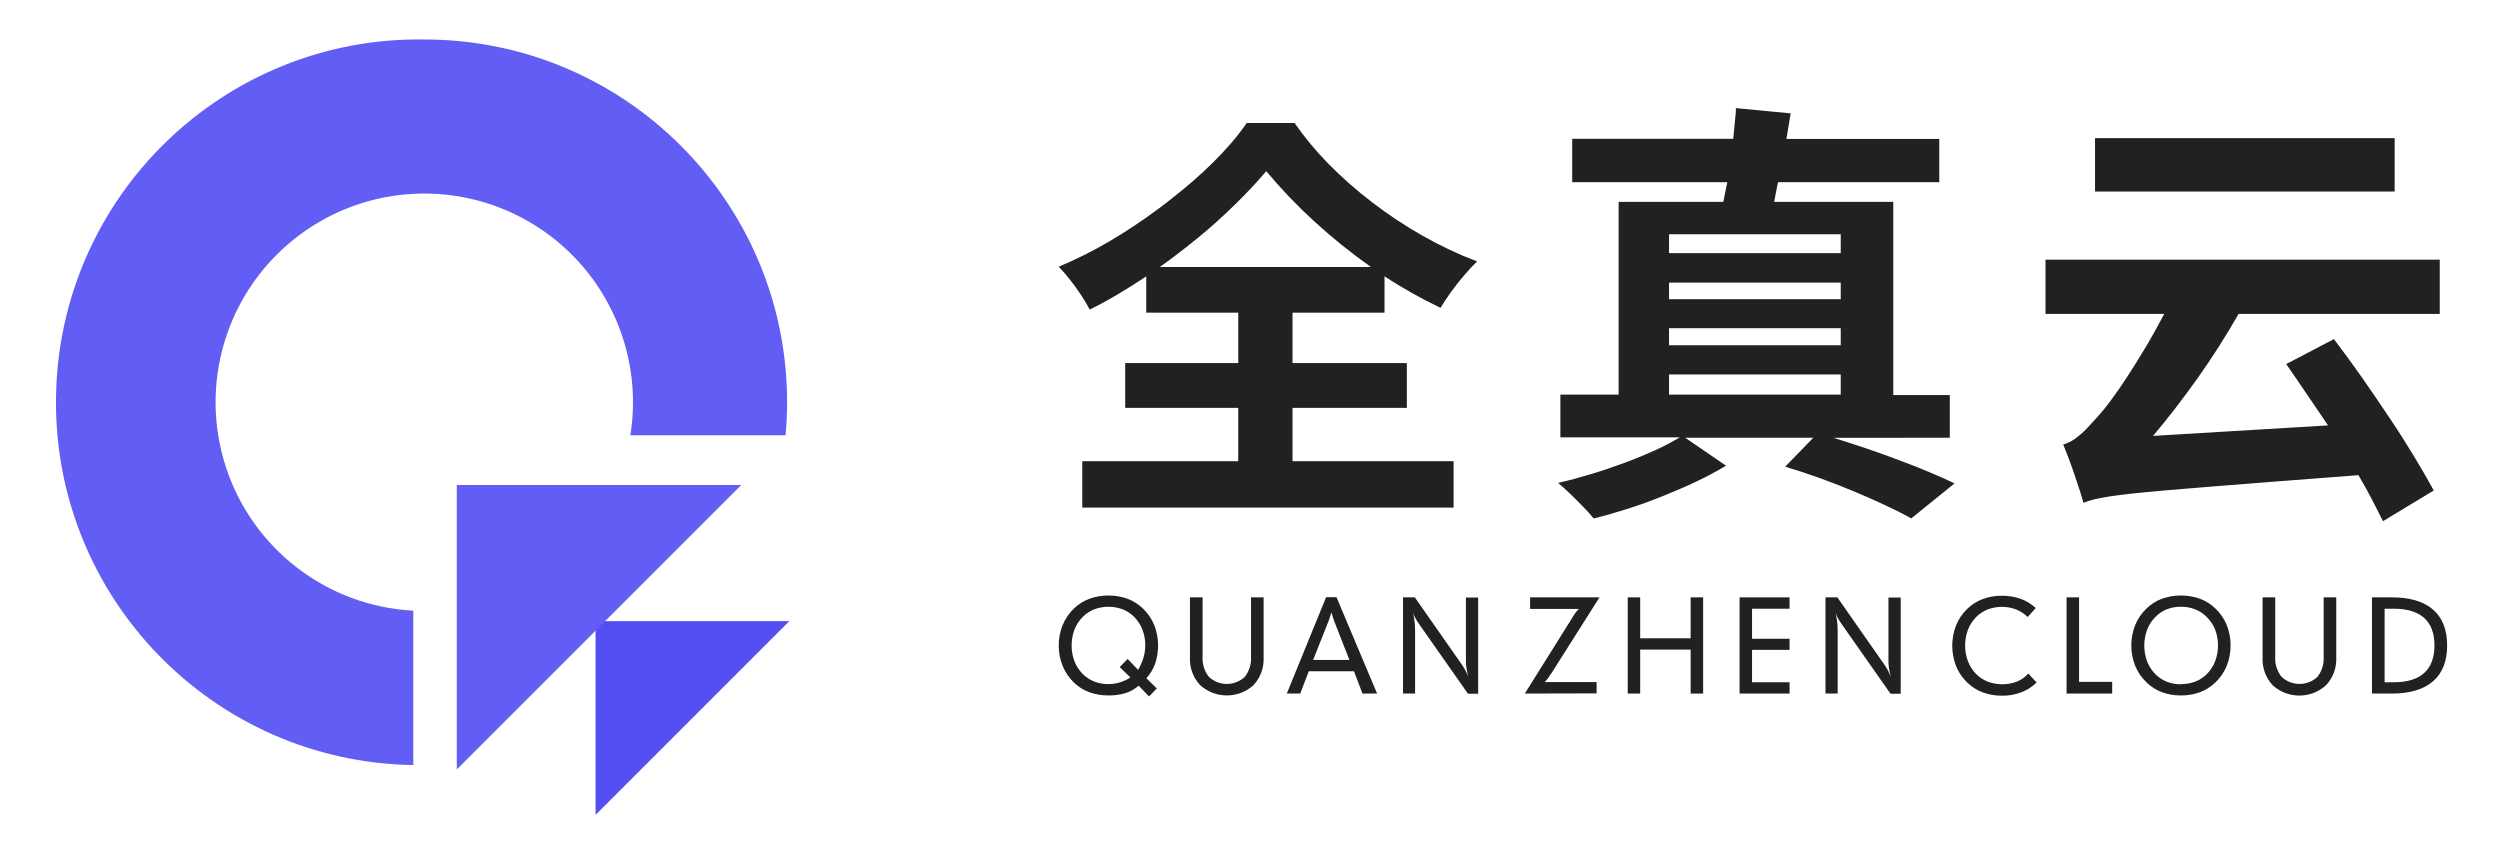
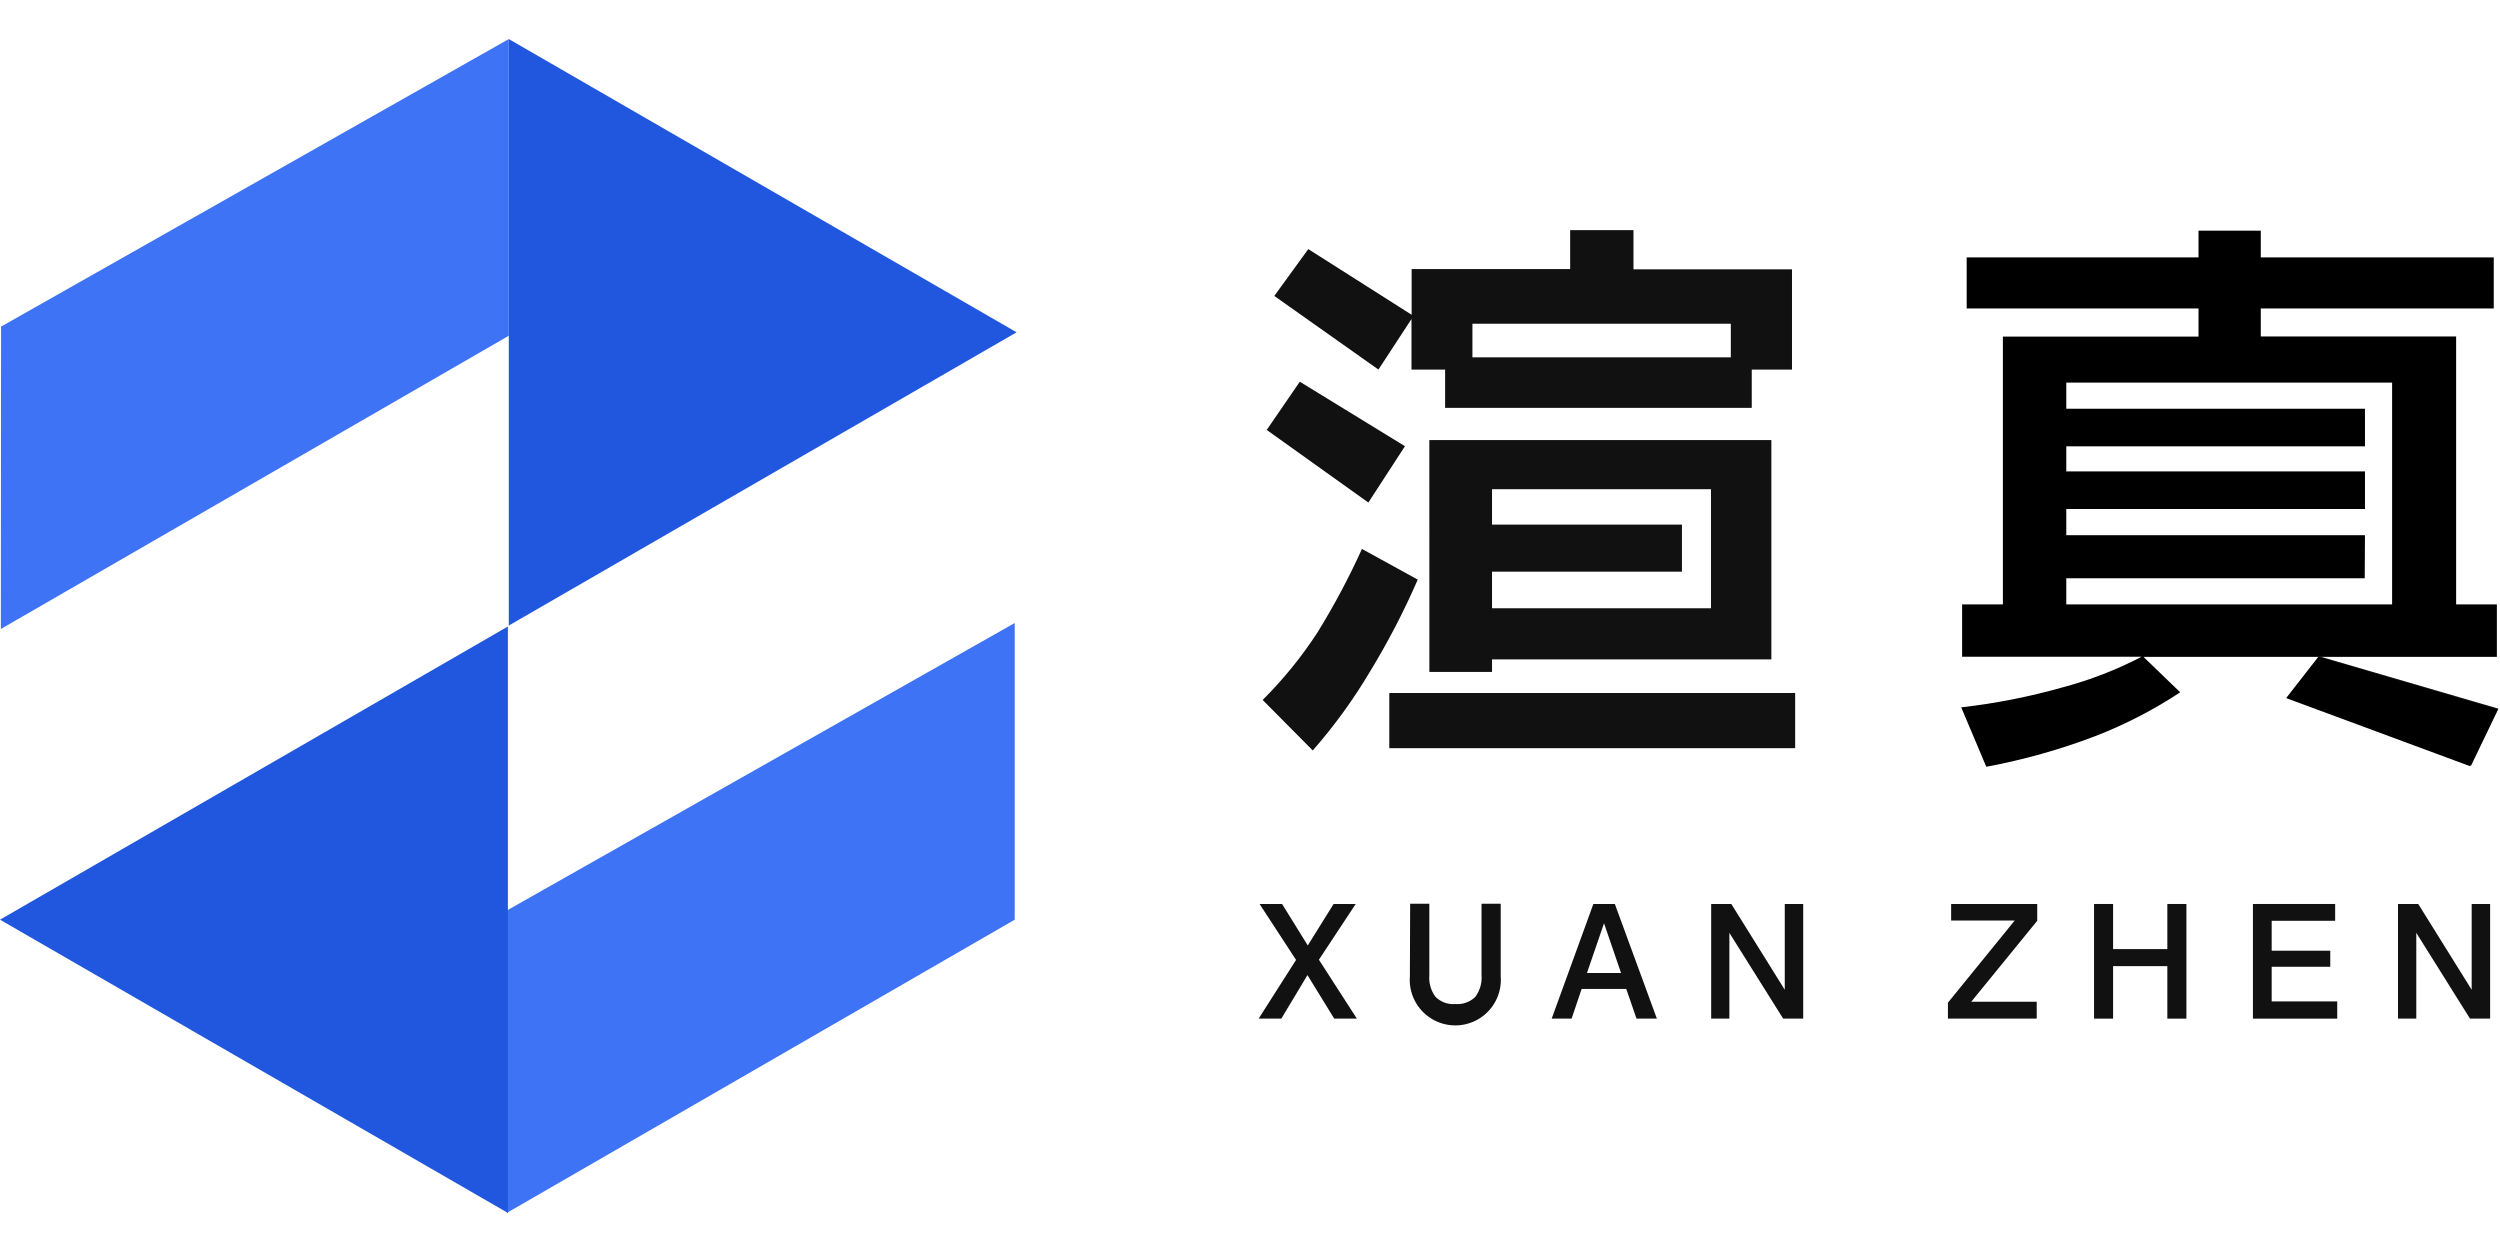
- <svg xmlns="http://www.w3.org/2000/svg" viewBox="0 0 142 48" class="design-iconfont" width="128" height="43.268">
+ <svg xmlns="http://www.w3.org/2000/svg" viewBox="0 0 64 32" class="design-iconfont" width="160" height="80">
  <g fill="none" fill-rule="evenodd">
-     <path d="M62.878,13.166 C63.636,12.628 64.373,12.053 65.091,11.469 C65.808,10.885 66.492,10.257 67.139,9.627 C67.787,8.996 68.378,8.364 68.924,7.724 C69.764,8.728 70.669,9.675 71.634,10.56 C72.657,11.495 73.738,12.366 74.87,13.166 L62.878,13.166 Z M75.641,15.76 L75.641,13.695 C76.15,14.032 76.674,14.347 77.205,14.645 C77.736,14.943 78.279,15.227 78.824,15.486 C78.987,15.205 79.19,14.902 79.425,14.575 C79.661,14.247 79.91,13.932 80.172,13.629 C80.401,13.357 80.644,13.096 80.899,12.848 C79.834,12.444 78.801,11.958 77.811,11.394 C76.815,10.83 75.859,10.197 74.95,9.501 C74.074,8.832 73.245,8.103 72.47,7.319 C71.76,6.597 71.112,5.817 70.531,4.987 L67.813,4.987 C66.79,6.499 65.084,8.082 63.692,9.166 L63.692,9.166 C63.401,9.408 63.101,9.632 62.795,9.859 C61.893,10.533 60.954,11.156 59.983,11.726 C59.066,12.263 58.115,12.739 57.135,13.149 C57.367,13.387 57.586,13.639 57.789,13.903 C58.012,14.184 58.216,14.47 58.412,14.766 C58.608,15.062 58.764,15.333 58.897,15.585 C59.421,15.326 59.956,15.035 60.495,14.715 C61.033,14.395 61.573,14.056 62.107,13.695 L62.107,15.76 L67.333,15.76 L67.333,18.623 L60.912,18.623 L60.912,21.166 L67.331,21.166 L67.331,24.196 L58.473,24.196 L58.473,26.832 L79.564,26.832 L79.564,24.196 L70.415,24.196 L70.415,21.166 L76.909,21.166 L76.909,18.623 L70.415,18.623 L70.415,15.76 L75.641,15.76 Z M91.801,19.268 L101.554,19.268 L101.554,20.415 L91.801,20.415 L91.801,19.268 Z M101.554,11.307 L101.554,12.376 L91.801,12.376 L91.801,11.307 L101.554,11.307 Z M101.554,16.64 L101.554,17.61 L91.801,17.61 L91.801,16.64 L101.554,16.64 Z M101.554,14.996 L91.801,14.996 L91.801,14.051 L101.554,14.051 L101.554,14.996 Z M107.748,22.863 L107.748,20.439 L104.538,20.439 L104.538,9.467 L97.772,9.467 C97.808,9.292 97.842,9.11 97.876,8.924 C97.91,8.737 97.947,8.545 97.995,8.347 L107.152,8.347 L107.152,5.893 L98.468,5.893 L98.71,4.439 L95.6,4.141 C95.6,4.402 95.564,4.681 95.535,4.975 C95.505,5.268 95.476,5.571 95.45,5.884 L86.301,5.884 L86.301,8.347 L95.11,8.347 C95.034,8.744 94.959,9.118 94.885,9.467 L88.938,9.467 L88.938,20.415 L85.629,20.415 L85.629,22.839 L92.417,22.839 C91.96,23.111 91.488,23.358 91.004,23.578 C90.465,23.821 89.888,24.063 89.265,24.291 C88.642,24.519 88.017,24.735 87.375,24.928 C86.732,25.122 86.112,25.29 85.501,25.428 C85.721,25.615 85.956,25.825 86.206,26.065 C86.456,26.305 86.691,26.55 86.933,26.793 C87.176,27.035 87.36,27.253 87.52,27.447 C88.143,27.297 88.785,27.11 89.459,26.897 C90.133,26.684 90.8,26.439 91.467,26.17 C92.133,25.901 92.773,25.629 93.382,25.338 C93.99,25.047 94.541,24.752 95.038,24.451 L92.72,22.863 L99.993,22.863 L98.4,24.507 C99.088,24.714 99.771,24.94 100.446,25.185 C101.122,25.428 101.767,25.685 102.385,25.944 C103.004,26.204 103.598,26.468 104.131,26.72 C104.664,26.972 105.142,27.205 105.556,27.447 L108.019,25.457 C107.605,25.258 107.137,25.045 106.611,24.827 C106.085,24.608 105.525,24.378 104.914,24.155 C104.303,23.932 103.702,23.702 103.055,23.486 C102.407,23.27 101.782,23.064 101.144,22.868 L107.748,22.863 Z M133.016,5.845 L115.998,5.845 L115.998,8.88 L133.016,8.88 L133.016,5.833 L133.016,5.845 Z M135.578,15.833 L135.578,12.749 L113.185,12.749 L113.185,15.833 L119.927,15.833 C119.576,16.499 119.219,17.144 118.853,17.753 C118.487,18.361 118.141,18.921 117.806,19.433 C117.472,19.944 117.161,20.383 116.89,20.752 C116.681,21.039 116.458,21.316 116.221,21.581 C115.952,21.886 115.702,22.153 115.493,22.376 C115.294,22.58 115.077,22.766 114.846,22.933 C114.646,23.072 114.425,23.178 114.192,23.248 C114.291,23.491 114.398,23.762 114.514,24.068 C114.63,24.373 114.737,24.686 114.846,25.006 C114.955,25.326 115.052,25.615 115.139,25.888 C115.227,26.162 115.29,26.373 115.336,26.558 C115.542,26.479 115.752,26.413 115.966,26.361 C116.208,26.308 116.487,26.25 116.832,26.196 C117.176,26.143 117.6,26.092 118.109,26.034 C118.618,25.976 119.241,25.922 119.978,25.855 L122.625,25.636 L126.225,25.353 C127.6,25.251 129.176,25.125 130.96,24.989 C131.246,25.474 131.503,25.939 131.731,26.378 C131.959,26.817 132.167,27.229 132.354,27.602 L135.239,25.859 C134.916,25.269 134.542,24.623 134.119,23.92 C133.69,23.215 133.217,22.465 132.71,21.714 C132.204,20.962 131.685,20.189 131.152,19.43 C130.618,18.672 130.09,17.949 129.566,17.261 L126.856,18.679 C127.232,19.217 127.617,19.782 128.019,20.376 C128.422,20.97 128.819,21.561 129.232,22.162 L119.292,22.759 C120.141,21.755 120.981,20.667 121.813,19.496 C122.646,18.324 123.425,17.103 124.15,15.833 L135.578,15.833 Z" fill="#212121" fill-rule="nonzero" transform="translate(3 2)" />
-     <path d="M61.675,36.943 C61.466,37.134 61.218,37.277 60.948,37.362 C60.628,37.46 60.295,37.507 59.961,37.501 C59.586,37.505 59.213,37.442 58.861,37.314 C58.535,37.191 58.237,37.002 57.988,36.759 C57.714,36.492 57.498,36.171 57.355,35.816 C57.208,35.449 57.134,35.057 57.137,34.662 C57.133,34.268 57.208,33.878 57.355,33.513 C57.499,33.16 57.715,32.84 57.988,32.575 C58.239,32.329 58.539,32.137 58.868,32.012 C59.574,31.761 60.344,31.761 61.05,32.012 C61.379,32.137 61.678,32.329 61.93,32.575 C62.205,32.84 62.421,33.159 62.565,33.513 C62.834,34.212 62.851,34.984 62.613,35.695 C62.503,36.002 62.332,36.284 62.112,36.524 L62.705,37.103 L62.267,37.559 L61.668,36.938 L61.675,36.943 Z M61.207,36.48 L60.599,35.891 L61.05,35.428 L61.644,36.048 C61.773,35.83 61.876,35.596 61.949,35.353 C62.016,35.128 62.05,34.896 62.051,34.662 C62.055,34.357 62.001,34.055 61.893,33.77 C61.788,33.498 61.628,33.25 61.423,33.042 C61.239,32.854 61.016,32.707 60.771,32.611 C60.248,32.414 59.672,32.414 59.149,32.611 C58.903,32.707 58.681,32.854 58.497,33.042 C58.292,33.25 58.132,33.498 58.027,33.77 C57.815,34.345 57.815,34.976 58.027,35.552 C58.132,35.823 58.291,36.071 58.495,36.279 C58.681,36.465 58.904,36.612 59.149,36.71 C59.406,36.81 59.679,36.859 59.954,36.856 C60.173,36.856 60.391,36.824 60.601,36.761 C60.815,36.696 61.019,36.601 61.207,36.48 L61.207,36.48 Z" fill="#212121" fill-rule="nonzero" transform="translate(3 2)" />
-     <path d="M65.307,31.93 L65.307,35.297 C65.28,35.711 65.408,36.12 65.665,36.446 C66.24,36.981 67.13,36.981 67.704,36.446 C67.959,36.118 68.085,35.709 68.058,35.295 L68.058,31.93 L68.773,31.93 L68.773,35.341 C68.801,35.92 68.595,36.486 68.201,36.912 C67.341,37.697 66.024,37.697 65.164,36.912 C64.769,36.486 64.562,35.92 64.589,35.341 L64.589,31.93 L65.307,31.93 Z" fill="#212121" fill-rule="nonzero" transform="translate(3 2)" />
-     <path d="M71.585,35.484 L73.646,35.484 L72.785,33.287 C72.771,33.253 72.752,33.193 72.722,33.101 C72.693,33.008 72.659,32.902 72.623,32.781 C72.587,32.899 72.555,33.006 72.524,33.096 C72.492,33.185 72.473,33.251 72.458,33.287 L71.585,35.484 L71.585,35.484 Z M70.09,37.394 L72.322,31.922 L72.914,31.922 L75.219,37.394 L74.39,37.394 L73.905,36.128 L71.338,36.128 L70.853,37.394 L70.09,37.394 Z" fill="#212121" fill-rule="nonzero" transform="translate(3 2)" />
-     <path d="M76.691,37.394 L76.691,31.93 L77.362,31.93 L80.007,35.712 C80.085,35.818 80.154,35.93 80.216,36.046 C80.284,36.174 80.346,36.306 80.4,36.441 C80.358,36.287 80.325,36.131 80.301,35.973 C80.278,35.842 80.265,35.709 80.264,35.576 L80.264,31.939 L80.96,31.939 L80.96,37.404 L80.381,37.404 L77.605,33.447 C77.523,33.332 77.448,33.212 77.379,33.088 C77.331,32.999 77.292,32.904 77.261,32.807 C77.302,32.996 77.331,33.171 77.35,33.333 C77.367,33.485 77.376,33.637 77.377,33.789 L77.377,37.394 L76.691,37.394 Z" fill="#212121" fill-rule="nonzero" transform="translate(3 2)" />
-     <path d="M83.61,37.394 L86.332,33.045 C86.389,32.946 86.452,32.851 86.521,32.761 C86.571,32.697 86.627,32.639 86.688,32.587 L83.908,32.587 L83.908,31.93 L87.85,31.93 L85.149,36.196 C85.059,36.335 84.984,36.439 84.924,36.524 C84.868,36.6 84.807,36.673 84.742,36.742 L87.687,36.742 L87.687,37.384 L83.61,37.394 Z" fill="#212121" fill-rule="nonzero" transform="translate(3 2)" />
-     <path fill="#212121" fill-rule="nonzero" d="M89.455 37.394L89.455 31.93 90.162 31.93 90.162 34.255 93.028 34.255 93.028 31.93 93.738 31.93 93.738 37.394 93.028 37.394 93.028 34.897 90.162 34.897 90.162 37.394z" transform="translate(3 2)" />
-     <path fill="#212121" fill-rule="nonzero" d="M95.808 37.394L95.808 31.93 98.647 31.93 98.647 32.575 96.516 32.575 96.516 34.281 98.647 34.281 98.647 34.912 96.516 34.912 96.516 36.752 98.647 36.752 98.647 37.394z" transform="translate(3 2)" />
-     <path d="M100.688,37.394 L100.688,31.93 L101.362,31.93 L104.005,35.712 C104.083,35.818 104.153,35.93 104.216,36.046 C104.284,36.174 104.346,36.306 104.4,36.441 C104.356,36.276 104.322,36.121 104.298,35.973 C104.277,35.842 104.266,35.709 104.264,35.576 L104.264,31.939 L104.96,31.939 L104.96,37.404 L104.381,37.404 L101.605,33.447 C101.505,33.299 101.43,33.181 101.379,33.088 C101.333,32.998 101.294,32.904 101.263,32.807 C101.304,32.996 101.333,33.171 101.353,33.333 C101.369,33.485 101.378,33.637 101.379,33.789 L101.379,37.394 L100.688,37.394 Z" fill="#212121" fill-rule="nonzero" transform="translate(3 2)" />
-     <path d="M112.172,33.045 C111.983,32.858 111.758,32.711 111.51,32.613 C110.993,32.421 110.423,32.421 109.905,32.613 C109.658,32.711 109.434,32.859 109.246,33.047 C109.041,33.255 108.882,33.502 108.778,33.775 C108.565,34.35 108.565,34.983 108.778,35.559 C108.882,35.831 109.042,36.078 109.246,36.286 C109.431,36.473 109.653,36.619 109.898,36.715 C110.433,36.917 111.024,36.917 111.559,36.715 C111.809,36.615 112.032,36.457 112.208,36.255 L112.679,36.766 C112.426,37.012 112.126,37.203 111.796,37.328 C111.451,37.457 111.084,37.521 110.715,37.515 C110.341,37.52 109.968,37.456 109.617,37.326 C109.288,37.202 108.987,37.011 108.735,36.766 C108.461,36.502 108.246,36.183 108.104,35.83 C107.816,35.088 107.816,34.265 108.104,33.522 C108.246,33.17 108.46,32.852 108.735,32.589 C108.985,32.342 109.285,32.15 109.615,32.027 C109.967,31.897 110.34,31.832 110.715,31.838 C111.076,31.834 111.434,31.893 111.775,32.012 C112.091,32.129 112.382,32.307 112.63,32.536 L112.172,33.045 Z" fill="#212121" fill-rule="nonzero" transform="translate(3 2)" />
-     <path fill="#212121" fill-rule="nonzero" d="M114.381 37.394L114.381 31.93 115.091 31.93 115.091 36.73 116.972 36.73 116.972 37.394z" transform="translate(3 2)" />
-     <path d="M120.882,36.856 C121.163,36.859 121.442,36.81 121.704,36.71 C121.95,36.614 122.172,36.467 122.356,36.279 C122.561,36.072 122.721,35.824 122.824,35.552 C123.038,34.977 123.038,34.344 122.824,33.77 C122.715,33.496 122.55,33.249 122.339,33.042 C122.153,32.853 121.93,32.705 121.682,32.608 C121.424,32.509 121.149,32.46 120.873,32.463 C120.597,32.46 120.323,32.51 120.065,32.611 C119.823,32.709 119.604,32.857 119.423,33.045 C119.219,33.253 119.06,33.5 118.955,33.772 C118.742,34.35 118.742,34.986 118.955,35.564 C119.06,35.836 119.219,36.083 119.423,36.291 C119.609,36.478 119.831,36.625 120.075,36.722 C120.332,36.822 120.607,36.872 120.882,36.868 L120.882,36.856 Z M120.882,37.501 C120.51,37.505 120.139,37.442 119.789,37.314 C119.458,37.187 119.157,36.993 118.904,36.744 C118.631,36.48 118.416,36.161 118.274,35.808 C117.985,35.07 117.985,34.251 118.274,33.513 C118.418,33.159 118.634,32.84 118.909,32.575 C119.159,32.328 119.458,32.137 119.787,32.012 C120.492,31.761 121.263,31.761 121.968,32.012 C122.297,32.137 122.597,32.329 122.848,32.575 C123.123,32.84 123.34,33.159 123.484,33.513 C123.77,34.251 123.77,35.07 123.484,35.808 C123.341,36.161 123.127,36.48 122.853,36.744 C122.6,36.992 122.299,37.186 121.968,37.314 C121.623,37.44 121.258,37.503 120.89,37.501 L120.882,37.501 Z" fill="#212121" fill-rule="nonzero" transform="translate(3 2)" />
-     <path d="M126.233,31.93 L126.233,35.297 C126.206,35.712 126.335,36.121 126.594,36.446 C127.167,36.981 128.057,36.981 128.63,36.446 C128.885,36.118 129.011,35.709 128.984,35.295 L128.984,31.93 L129.699,31.93 L129.699,35.341 C129.728,35.92 129.522,36.486 129.127,36.912 C128.271,37.702 126.953,37.707 126.09,36.924 C125.694,36.499 125.487,35.932 125.515,35.353 L125.515,31.93 L126.233,31.93 Z" fill="#212121" fill-rule="nonzero" transform="translate(3 2)" />
-     <path d="M132.446,32.575 L132.446,36.752 L132.967,36.752 C133.732,36.752 134.308,36.575 134.696,36.223 C135.081,35.872 135.278,35.35 135.278,34.662 C135.278,33.973 135.081,33.45 134.696,33.101 C134.31,32.752 133.726,32.575 132.967,32.575 L132.446,32.575 Z M132.861,31.93 C133.884,31.93 134.663,32.162 135.198,32.625 C135.731,33.088 135.998,33.77 135.998,34.662 C135.998,35.554 135.731,36.233 135.198,36.696 C134.664,37.159 133.884,37.394 132.861,37.394 L131.728,37.394 L131.728,31.93 L132.861,31.93 Z" fill="#212121" fill-rule="nonzero" transform="translate(3 2)" />
-     <path fill="#534EF2" d="M30.829 33.28L41.833 33.28 30.829 44.284z" transform="translate(3 2)" />
-     <path fill="#625DF5" d="M22.945 25.549L39.103 25.549 22.945 41.704z" transform="translate(3 2)" />
-     <path d="M21.101,0.242 C32.481,0.242 41.707,9.468 41.707,20.848 C41.707,21.481 41.678,22.104 41.622,22.722 L32.805,22.722 C33.581,17.875 31.289,13.05 27.041,10.59 C22.792,8.129 17.467,8.542 13.649,11.628 C9.83,14.713 8.309,19.833 9.823,24.504 C11.337,29.174 15.573,32.428 20.475,32.686 L20.475,41.455 C9.095,41.282 0.009,31.916 0.182,20.536 C0.355,9.155 9.72,0.07 21.101,0.242 Z" fill="#625DF5" transform="translate(3 2)" />
+     <path fill="#3F73F6" d="M0.027 7.361L0.022 15.102 13.025 7.595 13.025 0z" transform="translate(0 1)" />
+     <path fill="#3F73F6" d="M12.888 22.358L12.975 30.05 25.977 22.544 25.977 14.949z" transform="translate(0 1)" />
+     <path fill="#111" d="M32.245 22.142L32.821 22.142 33.479 23.204 34.14 22.142 34.706 22.142 33.764 23.569 34.736 25.077 34.156 25.077 33.471 23.962 32.802 25.077 32.221 25.077 33.179 23.574z" transform="translate(0 1)" />
+     <path d="M36.1,22.135 L36.591,22.135 L36.591,23.961 C36.573,24.161 36.63,24.361 36.751,24.522 C36.885,24.653 37.07,24.72 37.256,24.703 C37.444,24.719 37.63,24.653 37.766,24.522 C37.887,24.361 37.944,24.161 37.927,23.961 L37.927,22.135 L38.418,22.135 L38.418,23.988 C38.454,24.426 38.241,24.848 37.866,25.078 C37.492,25.308 37.019,25.308 36.645,25.078 C36.27,24.848 36.057,24.426 36.093,23.988 L36.1,22.135 Z" fill="#111" transform="translate(0 1)" />
+     <path d="M41.063,22.636 L40.626,23.909 L41.499,23.909 L41.063,22.636 Z M40.79,22.142 L41.34,22.142 L42.416,25.077 L41.895,25.077 L41.632,24.317 L40.49,24.317 L40.233,25.077 L39.723,25.077 L40.79,22.142 Z" fill="#111" transform="translate(0 1)" />
+     <path fill="#111" d="M43.806 22.142L44.322 22.142 45.69 24.338 45.69 22.142 46.162 22.142 46.162 25.077 45.649 25.077 44.272 22.881 44.272 25.077 43.806 25.077z" transform="translate(0 1)" />
+     <path fill="#111" d="M49.949 22.142L52.153 22.142 52.153 22.572 50.464 24.644 52.14 24.644 52.14 25.077 49.867 25.077 49.867 24.668 51.577 22.565 49.949 22.565z" transform="translate(0 1)" />
+     <path fill="#111" d="M53.608 22.142L54.095 22.142 54.095 23.297 55.484 23.297 55.484 22.142 55.972 22.142 55.972 25.077 55.484 25.077 55.484 23.733 54.095 23.733 54.095 25.077 53.608 25.077z" transform="translate(0 1)" />
+     <path fill="#111" d="M57.675 22.142L59.78 22.142 59.78 22.572 58.155 22.572 58.155 23.338 59.655 23.338 59.655 23.749 58.155 23.749 58.155 24.636 59.833 24.636 59.833 25.077 57.675 25.077z" transform="translate(0 1)" />
+     <path fill="#111" d="M61.389 22.142L61.907 22.142 63.275 24.338 63.275 22.142 63.747 22.142 63.747 25.077 63.232 25.077 61.857 22.881 61.857 25.077 61.389 25.077z" transform="translate(0 1)" />
+     <path d="M37.694,7.287 L44.309,7.287 L44.309,8.148 L37.694,8.148 L37.694,7.287 Z M36.134,7.167 L36.134,8.461 L36.995,8.461 L36.995,9.441 L44.845,9.441 L44.845,8.461 L45.875,8.461 L45.875,5.895 L41.817,5.895 L41.817,4.892 L40.196,4.892 L40.196,5.888 L36.138,5.888 L36.138,7.058 L33.492,5.377 L32.622,6.576 L35.288,8.461 L36.134,7.167 Z" fill="#111" transform="translate(0 1)" />
+     <path fill="#111" d="M35.967 10.423L33.275 8.772 32.428 10.006 35.03 11.865z" transform="translate(0 1)" />
+     <path d="M38.196,13.634 L43.058,13.634 L43.058,12.429 L38.196,12.429 L38.196,11.523 L43.801,11.523 L43.801,14.571 L38.196,14.571 L38.196,13.634 Z M36.592,16.201 L38.196,16.201 L38.196,15.88 L45.347,15.88 L45.347,10.266 L36.591,10.266 L36.592,16.201 Z" fill="#111" transform="translate(0 1)" />
+     <path fill="#111" fill-rule="nonzero" d="M35.566 16.741H45.956V18.153H35.566z" transform="translate(0 1)" />
+     <path d="M34.866,13.053 C34.533,13.788 34.153,14.501 33.729,15.188 C33.323,15.813 32.852,16.393 32.324,16.919 L33.607,18.212 C34.154,17.587 34.643,16.914 35.067,16.201 C35.53,15.442 35.94,14.653 36.294,13.838 L34.866,13.053 Z" fill="#111" transform="translate(0 1)" />
+     <path fill="#111" d="M59.38 15.804L58.562 16.86 63.261 18.598 63.96 17.142z" transform="translate(0 1)" />
+     <path fill="#2157DF" d="M13.025 0L13.025 15.014 26.025 7.507z" transform="translate(0 1)" />
+     <path fill="#2157DF" d="M13.002 30.051L0 22.544 13.002 15.038z" transform="translate(0 1)" />
+     <path d="M62.877,14.473 L63.92,14.473 L63.92,15.816 L54.873,15.816 L55.813,16.723 C55.13,17.174 54.4,17.55 53.636,17.846 C52.733,18.19 51.8,18.452 50.849,18.629 L50.207,17.108 C51.089,17.008 51.961,16.835 52.815,16.593 C53.512,16.407 54.187,16.145 54.827,15.812 L50.23,15.812 L50.23,14.473 L51.274,14.473 L51.274,7.617 L56.282,7.617 L56.282,6.897 L50.347,6.897 L50.347,5.59 L56.282,5.59 L56.282,4.905 L57.876,4.905 L57.876,5.59 L63.84,5.59 L63.84,6.897 L57.876,6.897 L57.876,7.613 L62.877,7.613 L62.877,14.473 Z M60.537,13.803 L52.897,13.803 L52.897,14.473 L61.238,14.473 L61.238,8.795 L52.897,8.795 L52.897,9.464 L60.543,9.464 L60.543,10.426 L52.897,10.426 L52.897,11.068 L60.543,11.068 L60.543,12.03 L52.897,12.03 L52.897,12.701 L60.543,12.701 L60.537,13.803 Z M63.235,18.615 L58.526,16.871 L59.348,15.816 L63.942,17.163 L63.235,18.615 Z" fill="#000" fill-rule="nonzero" transform="translate(0 1)" />
  </g>
</svg>
